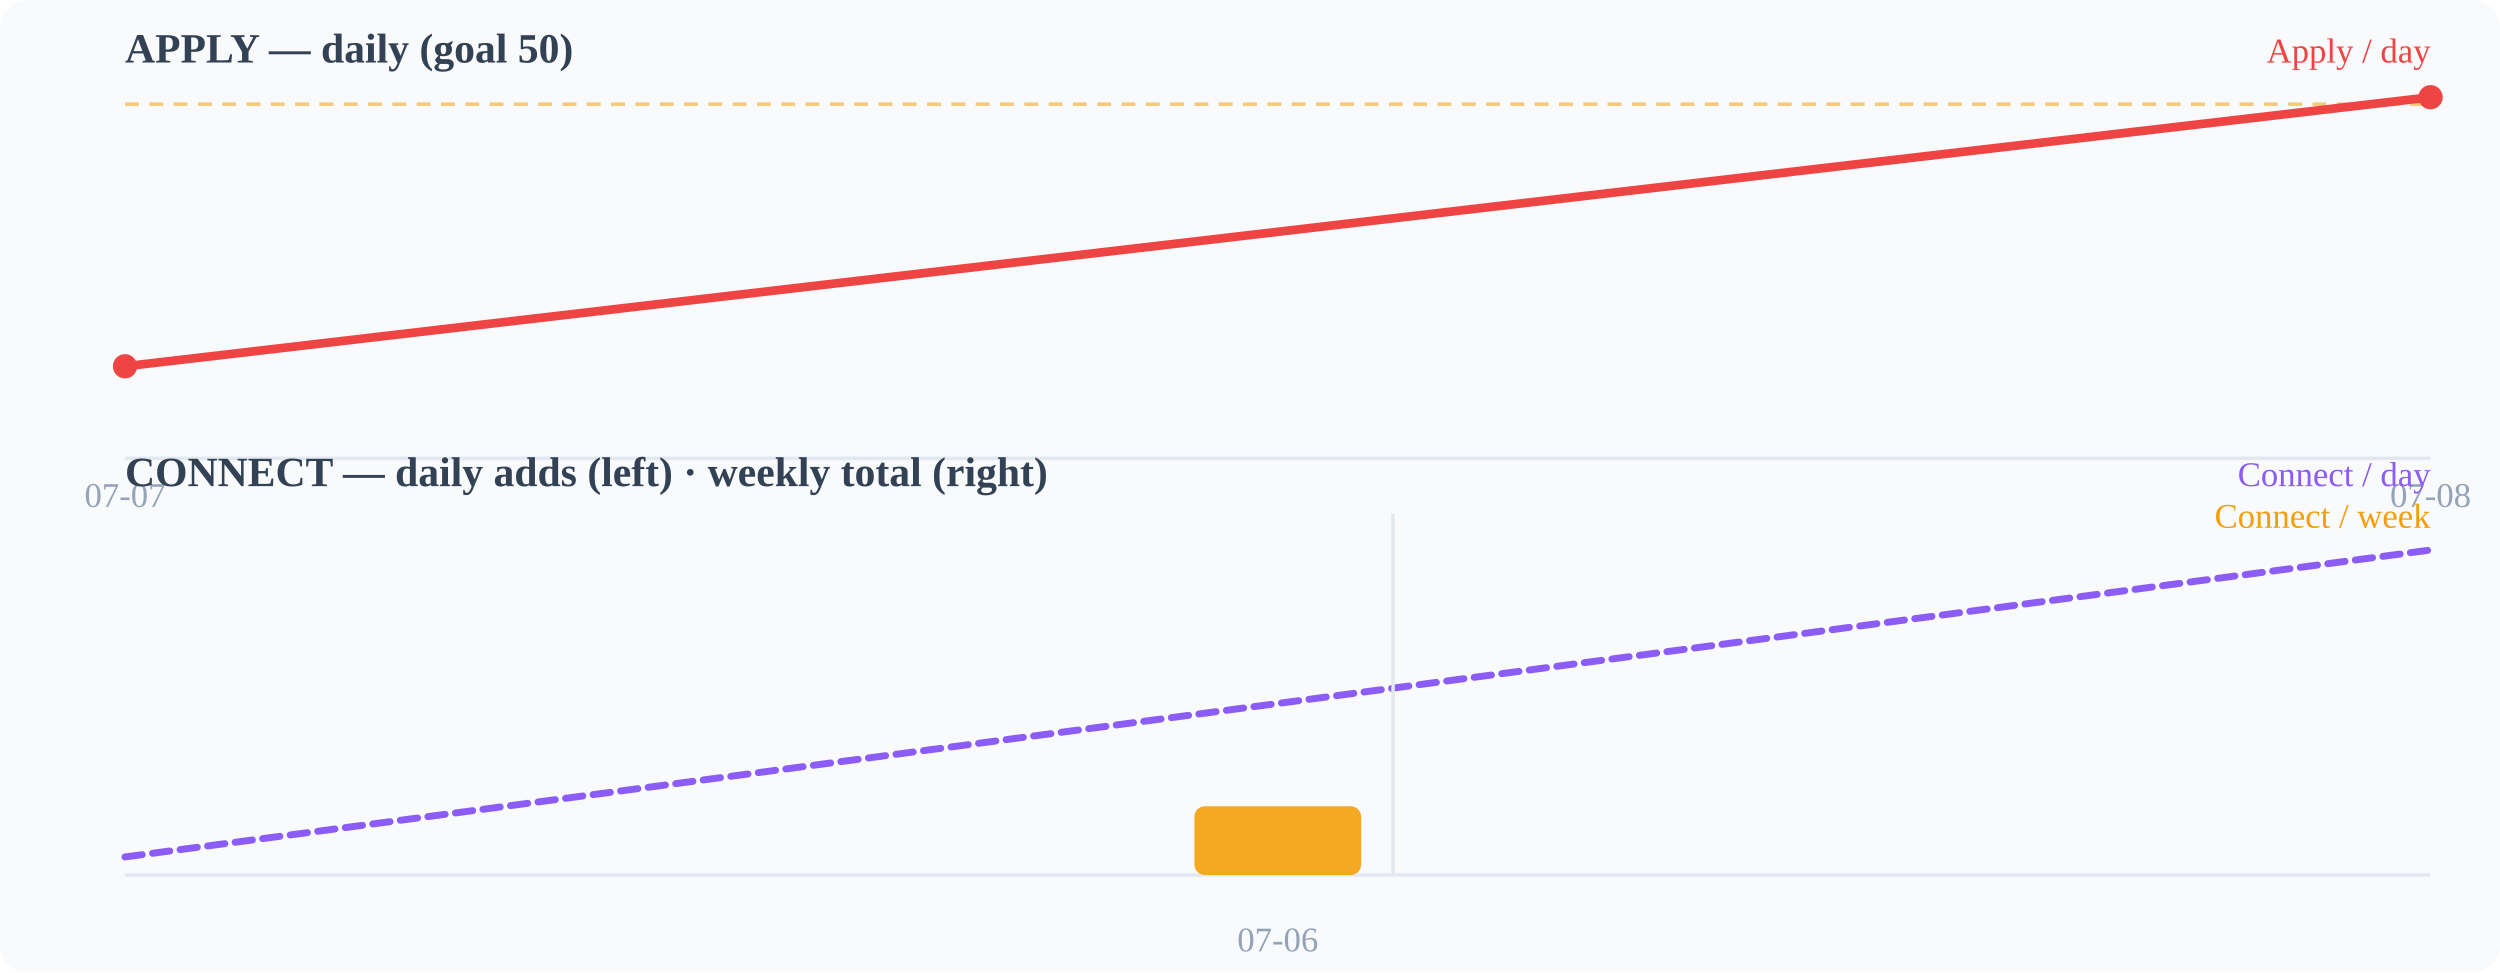
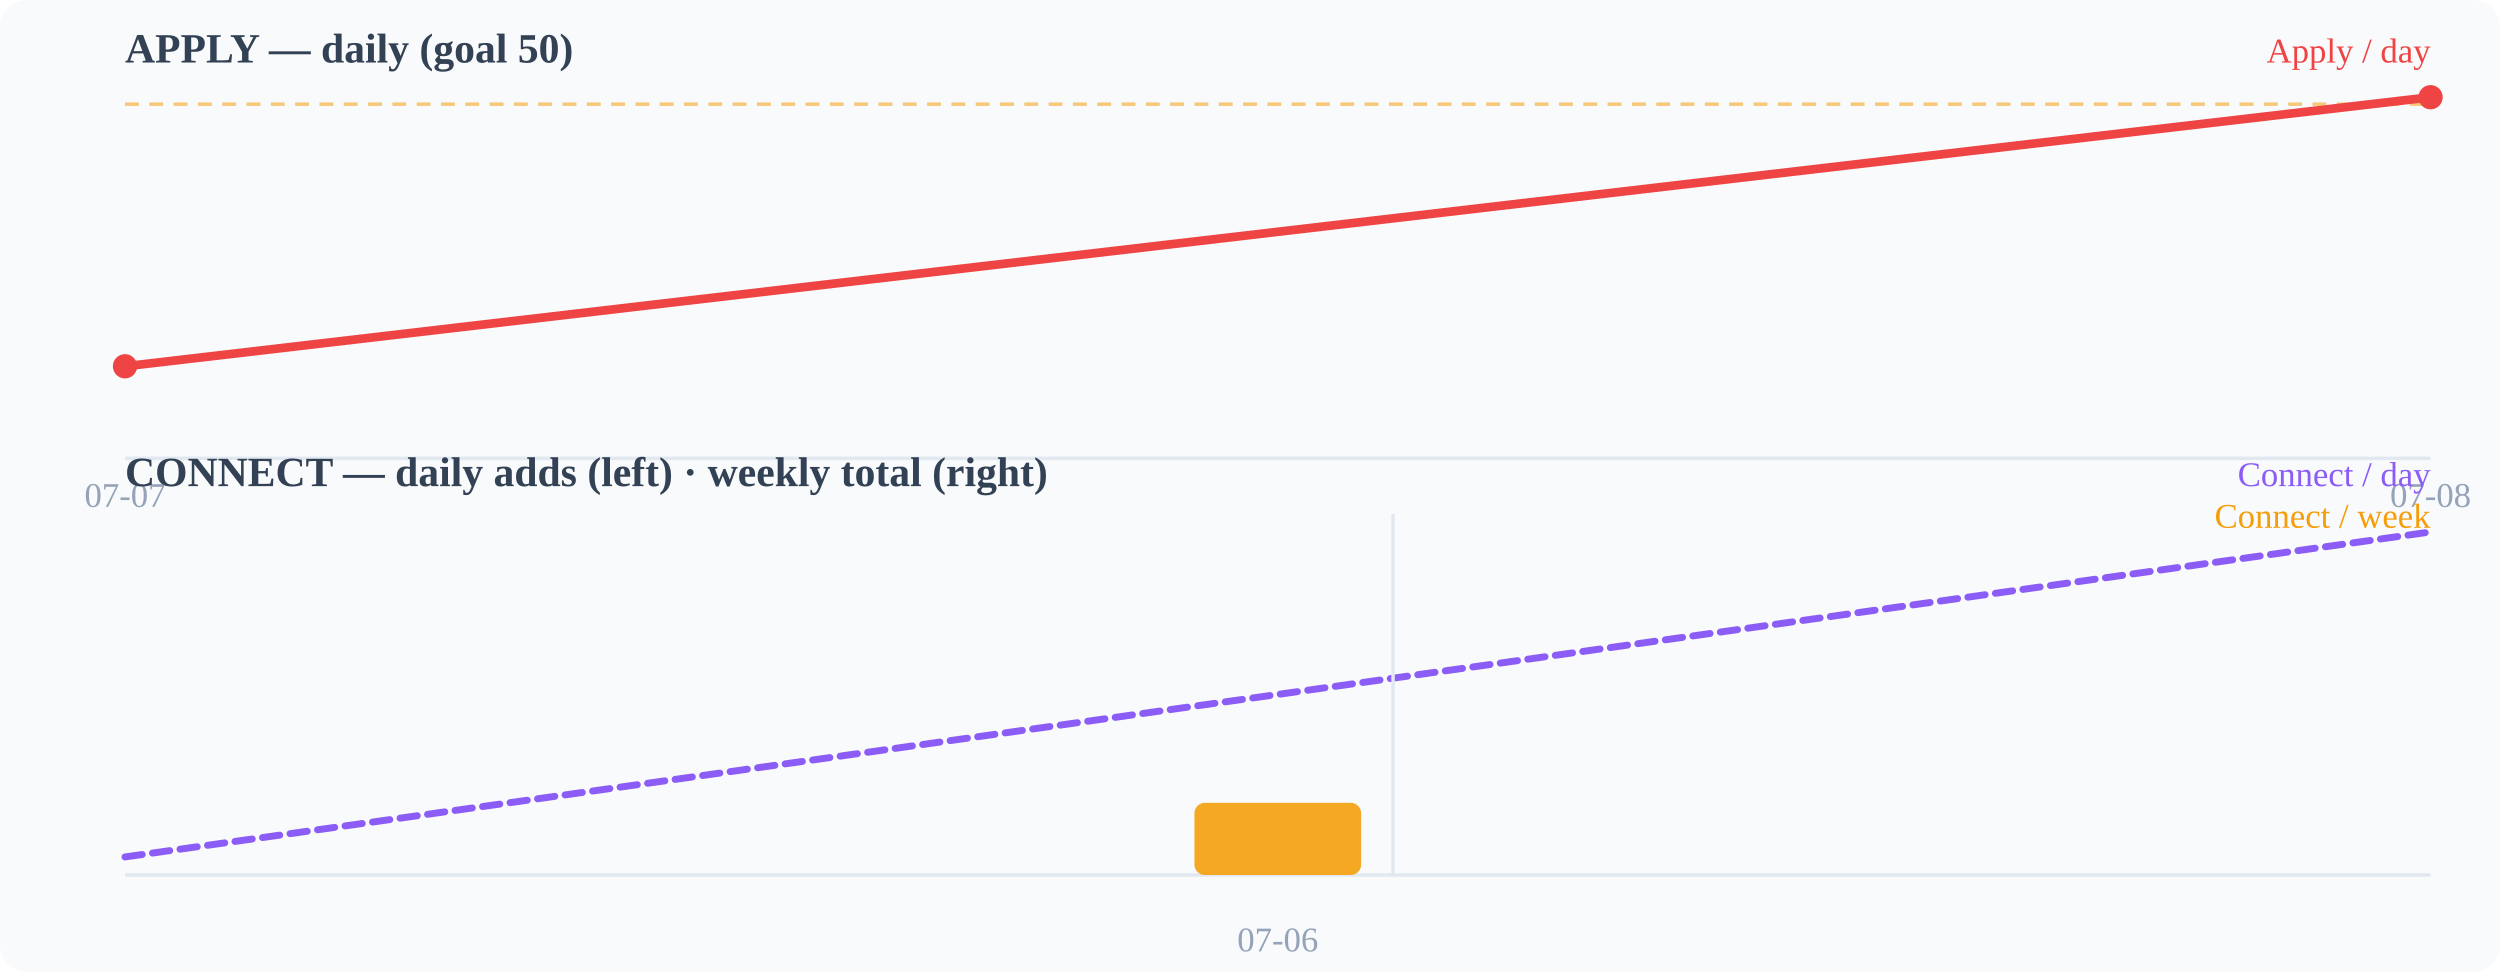
<svg xmlns="http://www.w3.org/2000/svg" width="720" height="280" viewBox="0 0 720 280">
  <rect width="720" height="280" fill="#f8fafc" rx="8" />
  <text x="36" y="18" font-size="12" font-weight="600" fill="#334155">APPLY — daily (goal 50)</text>
  <line x1="36" y1="132" x2="700" y2="132" stroke="#e2e8f0" stroke-width="1" />
  <line x1="36" y1="30.0" x2="700" y2="30.0" stroke="#f59e0b" stroke-width="1" stroke-dasharray="4 3" opacity="0.55" />
  <polyline points="36.0,105.5 700.0,28.0" fill="none" stroke="#ef4444" stroke-width="2.5" stroke-linecap="round" stroke-linejoin="round" />
  <circle cx="36" cy="105.49" r="3.5" fill="#ef4444" />
  <circle cx="700" cy="28" r="3.5" fill="#ef4444" />
  <text x="36" y="146" font-size="10" fill="#94a3b8" text-anchor="middle">07-07</text>
  <text x="700" y="146" font-size="10" fill="#94a3b8" text-anchor="middle">07-08</text>
  <text x="36" y="140" font-size="12" font-weight="600" fill="#334155">CONNECT — daily adds (left) · weekly total (right)</text>
  <line x1="36" y1="252" x2="700" y2="252" stroke="#e2e8f0" stroke-width="1" />
-   <polyline points="36.0,246.8 700.0,158.4" fill="none" stroke="#8b5cf6" stroke-width="2" stroke-linecap="round" stroke-linejoin="round" stroke-dasharray="5 3" />
-   <rect x="344.0" y="232.2" width="48" height="19.8" rx="3" fill="#f59e0b" opacity="0.9" />
+   <polyline points="36.0,246.8 700.0,153.2" fill="none" stroke="#8b5cf6" stroke-width="2" stroke-linecap="round" stroke-linejoin="round" stroke-dasharray="5 3" />
+   <rect x="344.0" y="231.2" width="48" height="20.8" rx="3" fill="#f59e0b" opacity="0.9" />
  <line x1="401.2" y1="148" x2="401.2" y2="252" stroke="#e2e8f0" stroke-width="1" />
  <text x="368" y="274" font-size="10" fill="#94a3b8" text-anchor="middle">07-06</text>
  <text x="700" y="18" font-size="10" fill="#ef4444" text-anchor="end">Apply / day</text>
  <text x="700" y="140" font-size="10" fill="#8b5cf6" text-anchor="end">Connect / day</text>
  <text x="700" y="152" font-size="10" fill="#f59e0b" text-anchor="end">Connect / week</text>
</svg>
